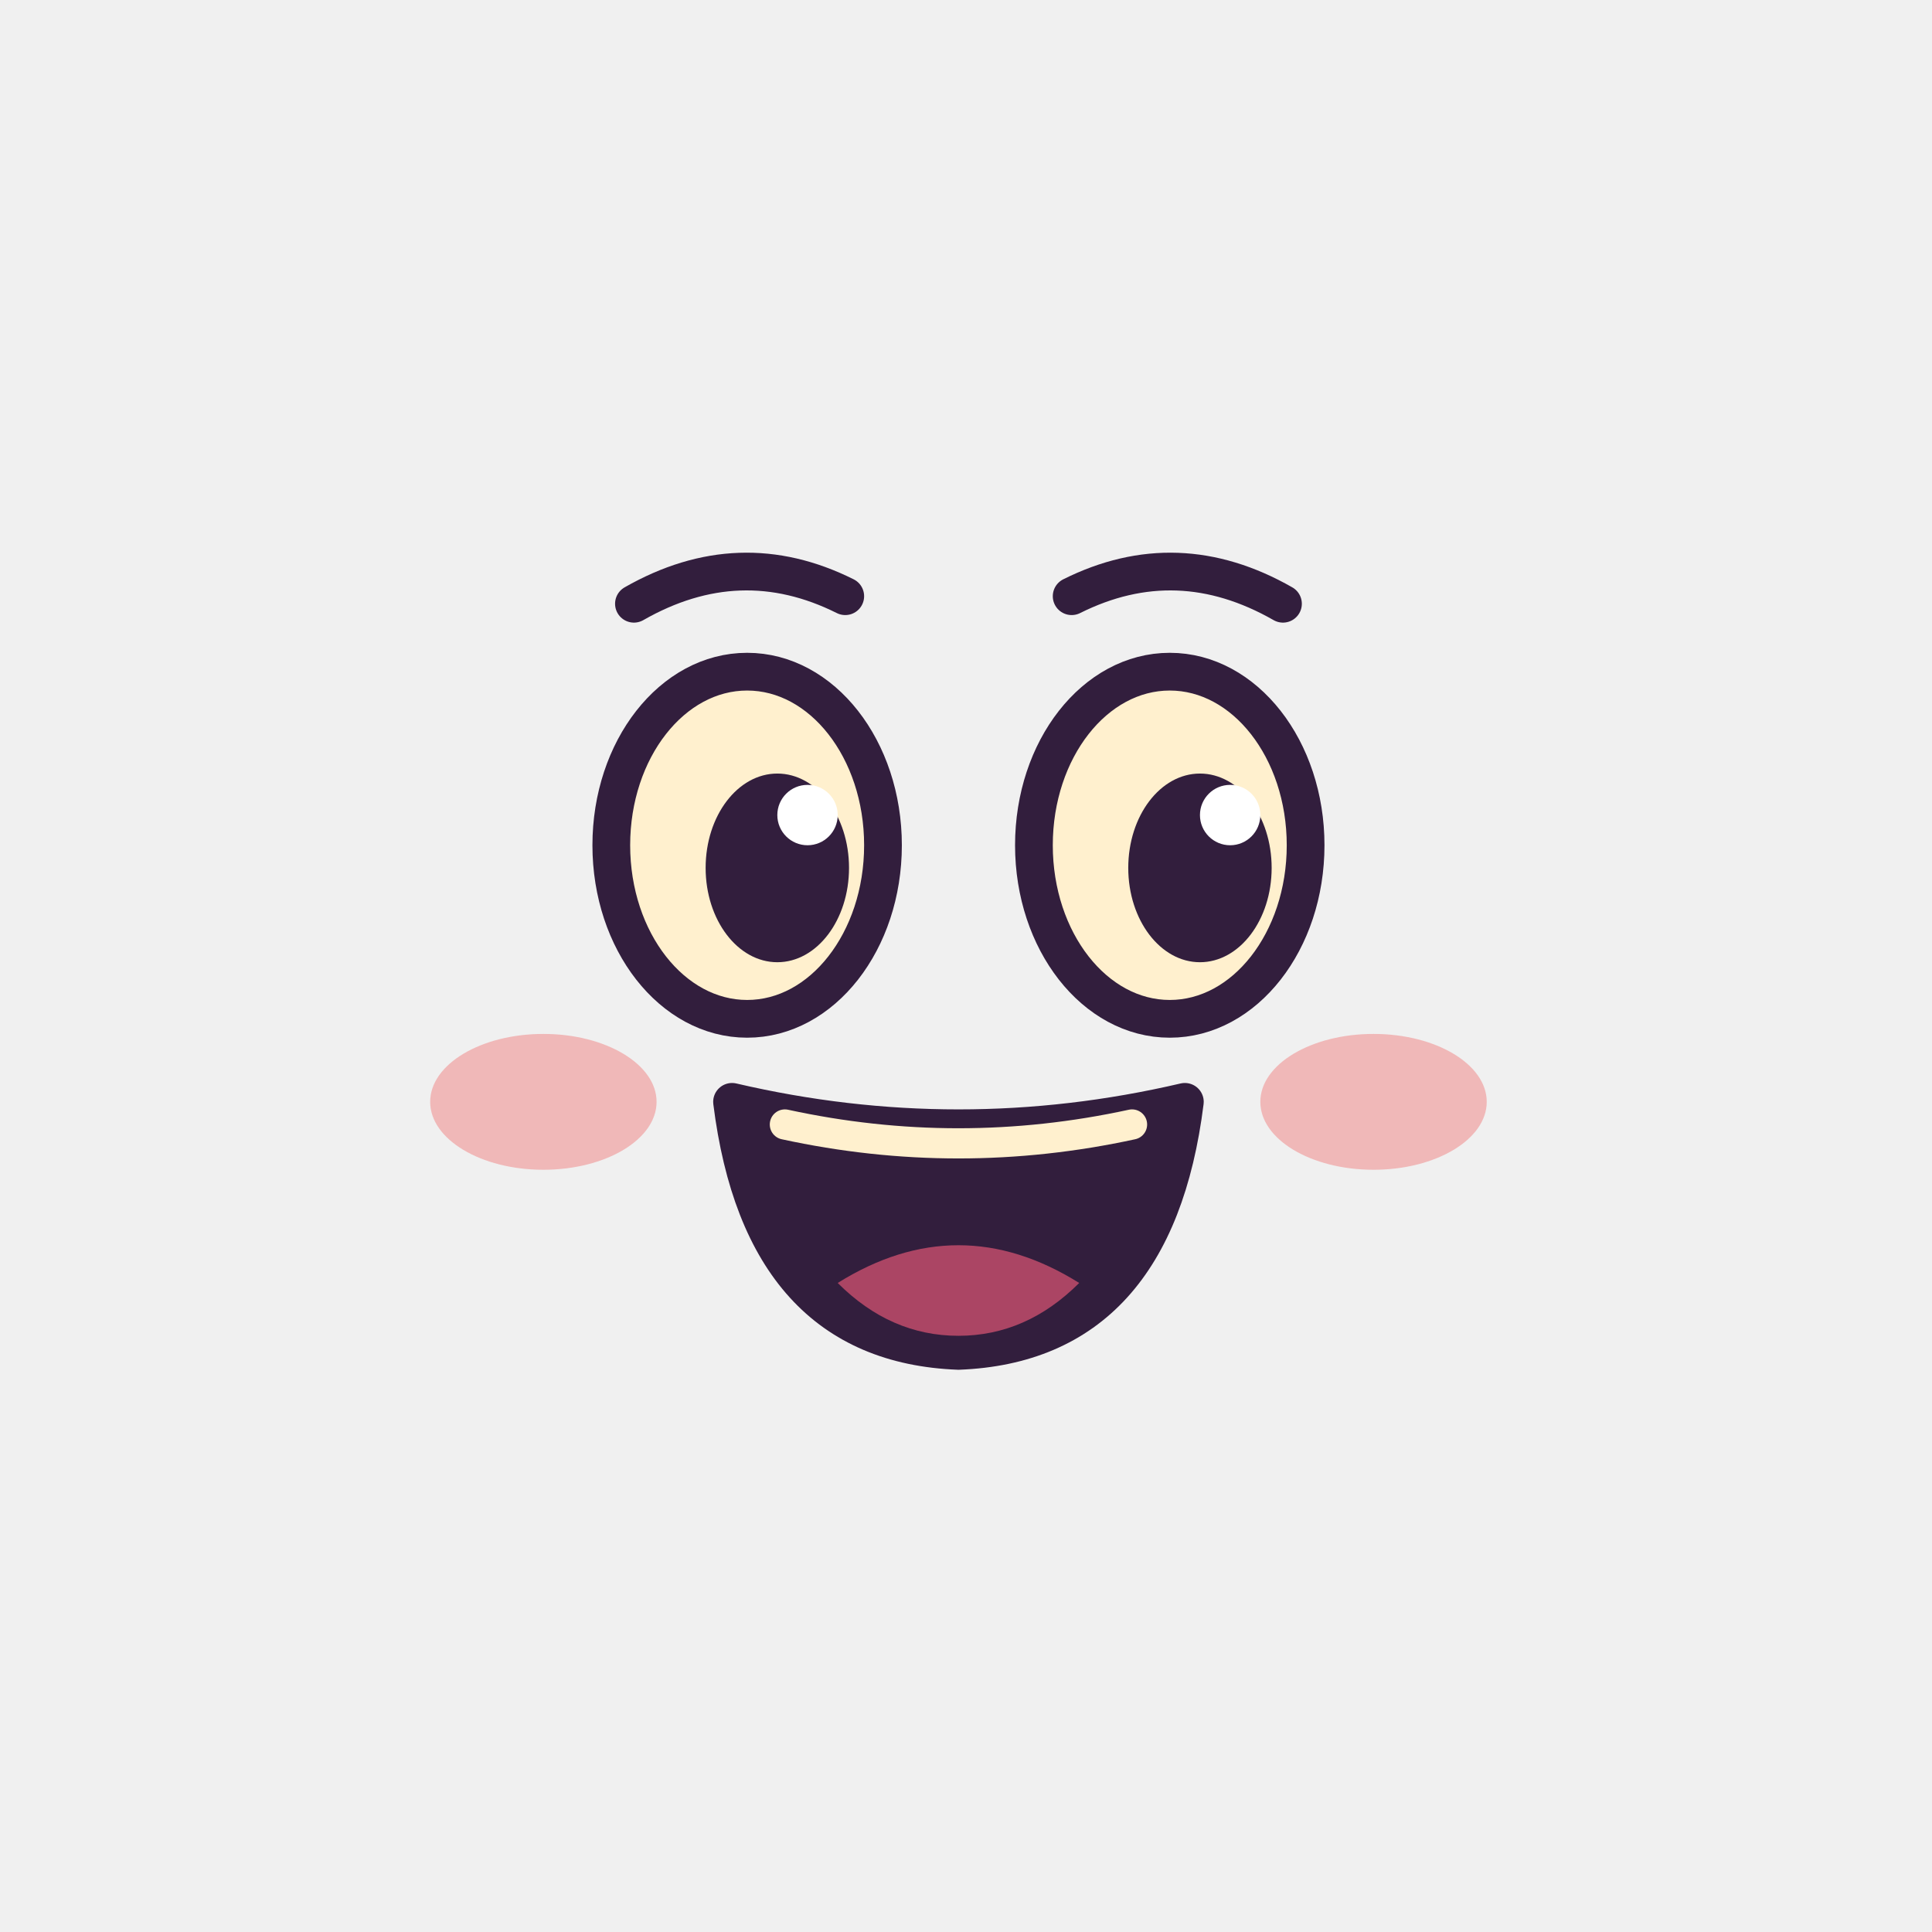
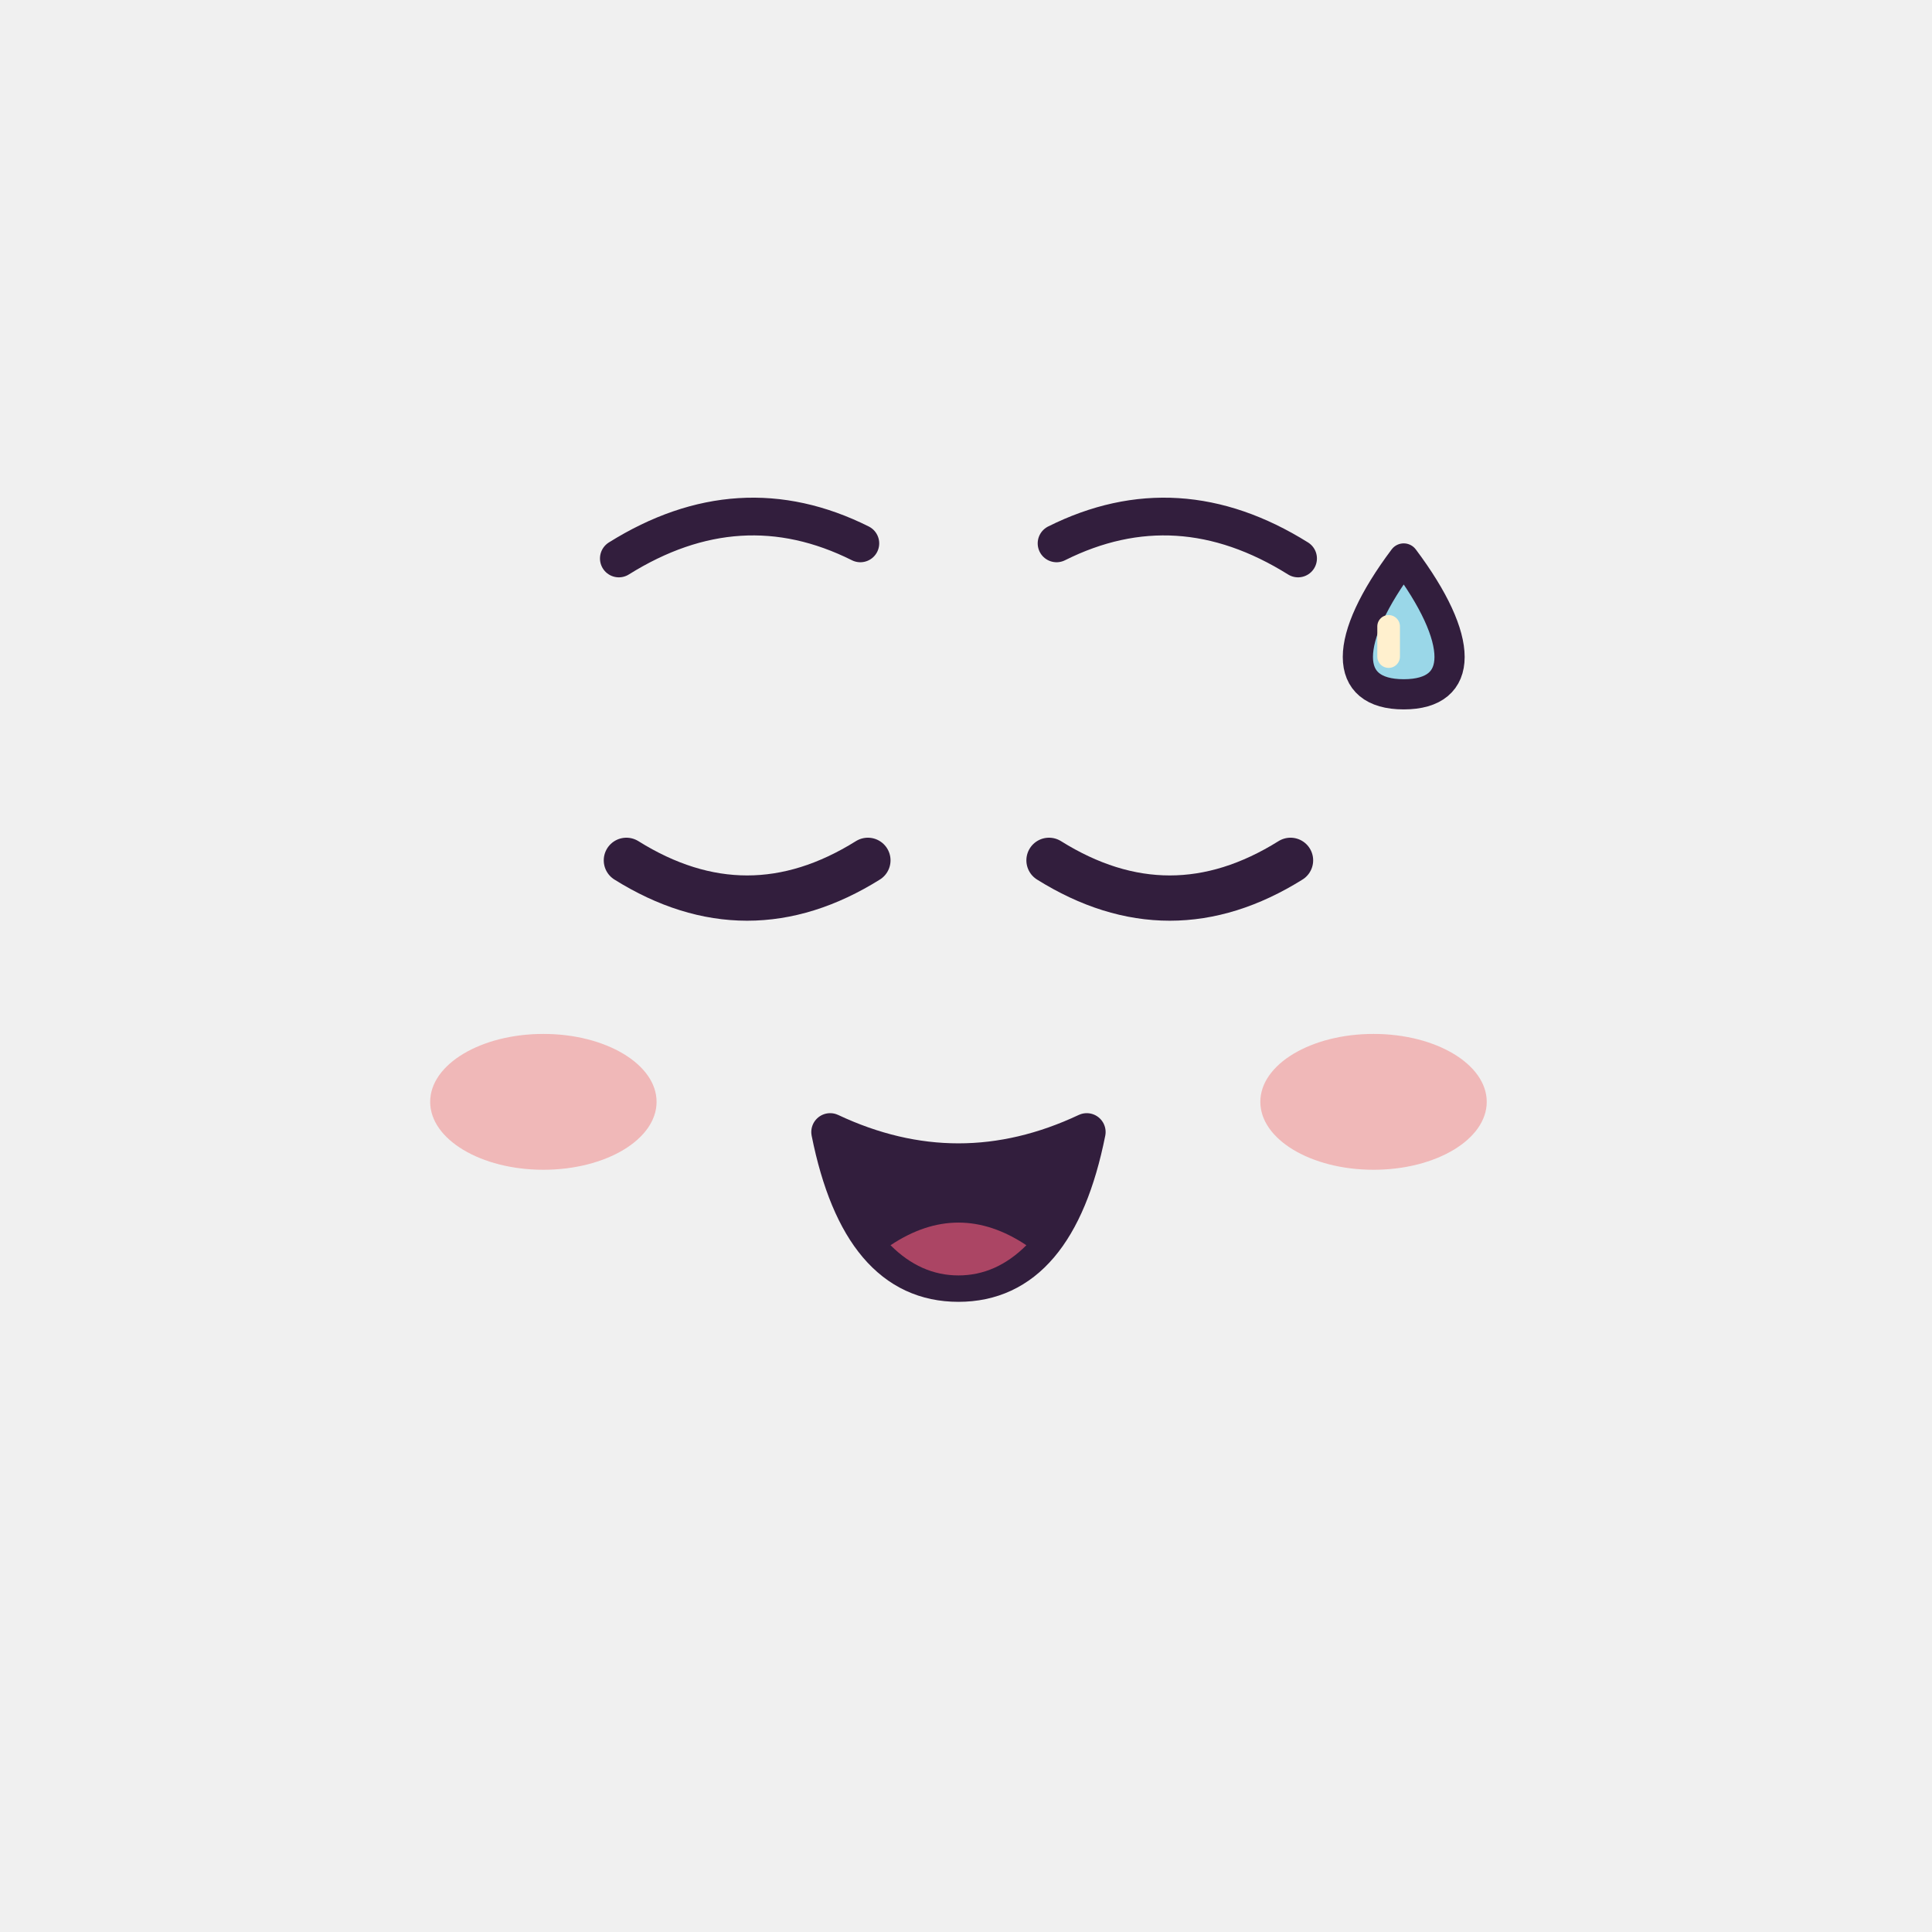
<svg xmlns="http://www.w3.org/2000/svg" width="256" height="256" viewBox="0 0 256 256">
  <g stroke="#321E3D" stroke-width="8" stroke-linecap="round" stroke-linejoin="round">
    <ellipse cx="72" cy="146" rx="15" ry="9" fill="#F08A8A" stroke="none" opacity=".55" />
    <ellipse cx="182" cy="146" rx="15" ry="9" fill="#F08A8A" stroke="none" opacity=".55" />
-     <ellipse cx="99" cy="112" rx="18" ry="23" fill="#FFF0CE" stroke-width="5" />
-     <ellipse cx="103" cy="115" rx="9.5" ry="12.5" fill="#321E3D" stroke="none" />
-     <circle cx="107" cy="108" r="4" fill="white" stroke="none" />
-     <ellipse cx="155" cy="112" rx="18" ry="23" fill="#FFF0CE" stroke-width="5" />
-     <ellipse cx="159" cy="115" rx="9.5" ry="12.5" fill="#321E3D" stroke="none" />
-     <circle cx="163" cy="108" r="4" fill="white" stroke="none" />
-     <path d="M 84 80 Q 98 72 112 79" fill="none" stroke-width="5" />
-     <path d="M 142 79 Q 156 72 170 80" fill="none" stroke-width="5" />
-     <path d="M 97 146 Q 127 153 157 146 Q 153 178 127 179 Q 101 178 97 146 Z" fill="#321E3D" stroke-width="5" />
-     <path d="M 111 170 Q 127 160 143 170 Q 136 177 127 177 Q 118 177 111 170 Z" fill="#AB4564" stroke="none" />
-     <path d="M 104 149 Q 127 154 150 149" fill="none" stroke="#FFF0CE" stroke-width="4" />
+     <path d="M 83 114 Q 99 124 115 114" fill="none" stroke-width="6" />
+     <path d="M 139 114 Q 155 124 171 114" fill="none" stroke-width="6" />
+     <path d="M 82 74 Q 98 64 114 72" fill="none" stroke-width="5" />
+     <path d="M 140 72 Q 156 64 172 74" fill="none" stroke-width="5" />
+     <path d="M 110 150 Q 127 158 144 150 Q 140 170 127 170 Q 114 170 110 150 Z" fill="#321E3D" stroke-width="5" />
+     <path d="M 118 165 Q 127 159 136 165 Q 132 169 127 169 Q 122 169 118 165 Z" fill="#AB4564" stroke="none" />
+     <path d="M 186 74 C 194.1 84.8 194.1 92.0 186 92.0 C 177.9 92.0 177.9 84.8 186 74 Z" fill="#9AD7E8" stroke-width="4" />
+     <path d="M 184 83 L 184 87" fill="none" stroke="#FFF0CE" stroke-width="3" />
  </g>
</svg>
